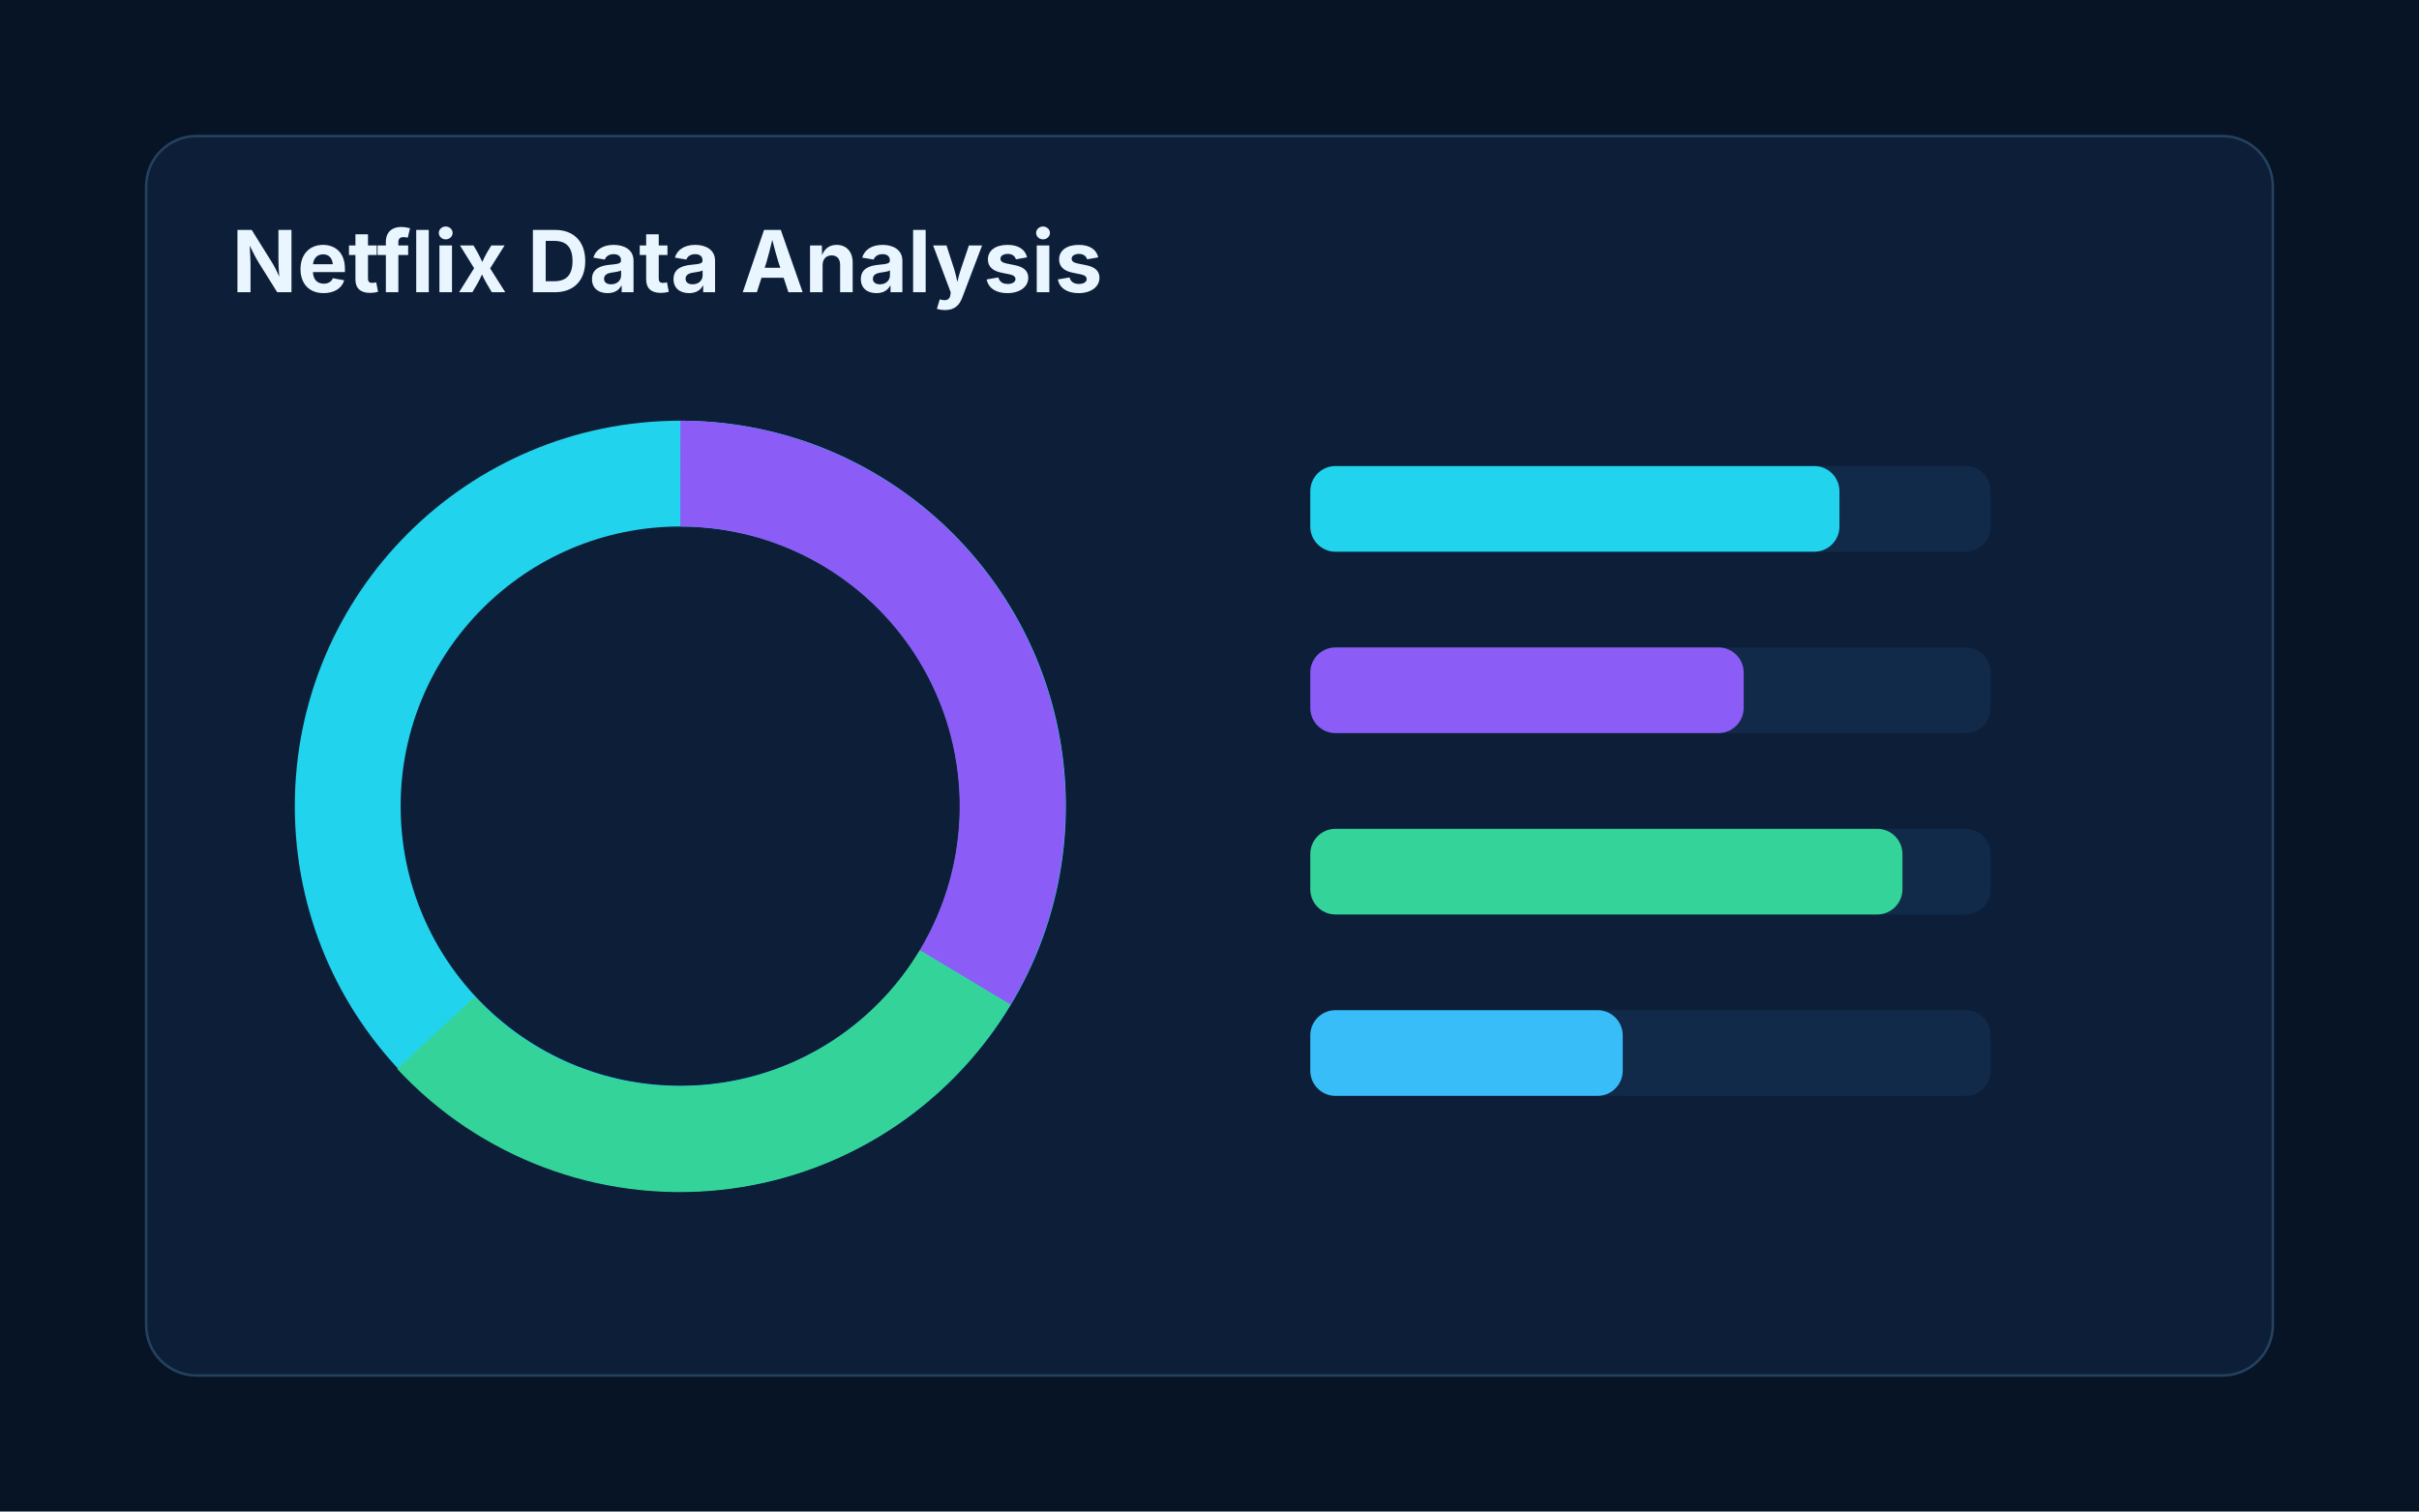
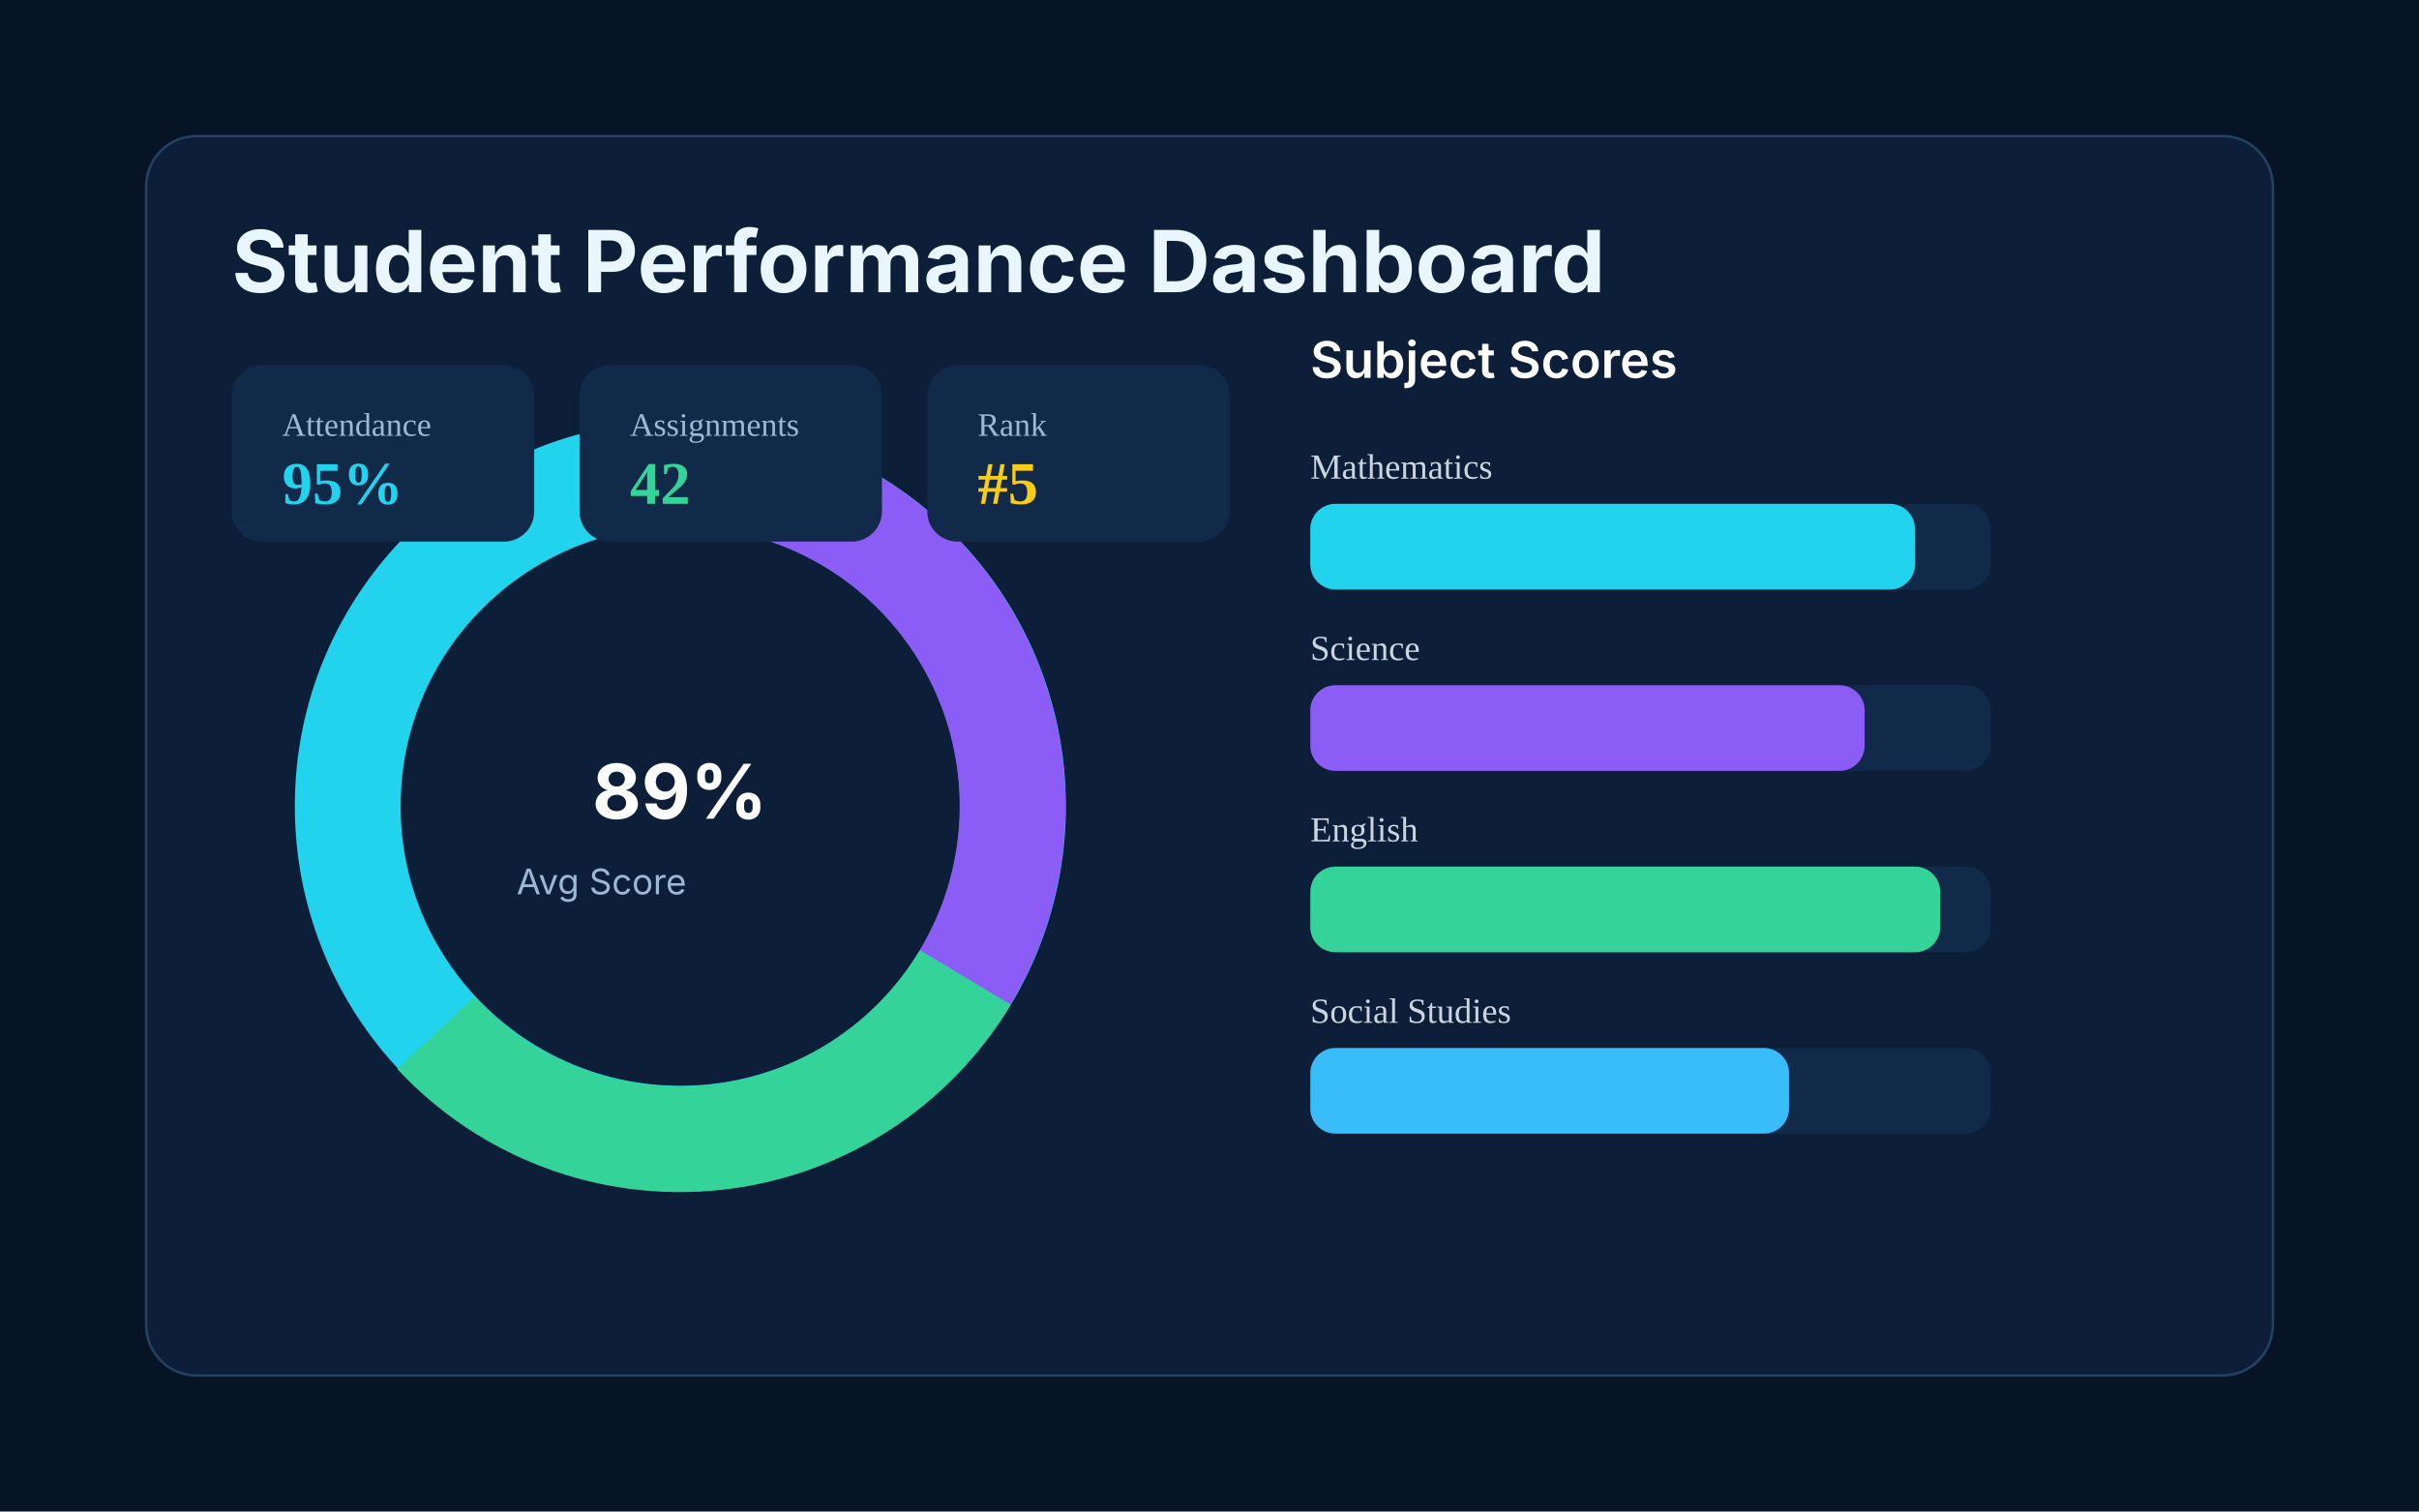
<svg xmlns="http://www.w3.org/2000/svg" viewBox="0 0 960 600" role="img" aria-labelledby="title desc">
  <rect width="960" height="600" fill="#071426" />
  <rect x="58" y="54" width="844" height="492" rx="20" fill="#0d1f38" stroke="#24415f" />
-   <text x="92" y="116" fill="#eaf6ff" font-family="Inter, Arial" font-size="34" font-weight="700">Netflix Data Analysis</text>
+   <text x="92" y="116" fill="#eaf6ff" font-family="Inter, Arial" font-size="34" font-weight="700">
+         Student Performance Dashboard
+   </text>
  <circle cx="270" cy="320" r="132" fill="none" stroke="#22d3ee" stroke-width="42" />
  <path d="M270 188a132 132 0 0 1 113 200" fill="none" stroke="#8b5cf6" stroke-width="42" />
  <path d="M383 388a132 132 0 0 1-210 22" fill="none" stroke="#34d399" stroke-width="42" />
-   <g transform="translate(520 185)">
-     <rect width="270" height="34" rx="10" fill="#122a49" />
-     <rect width="210" height="34" rx="10" fill="#22d3ee" />
-     <rect y="72" width="270" height="34" rx="10" fill="#122a49" />
-     <rect y="72" width="172" height="34" rx="10" fill="#8b5cf6" />
-     <rect y="144" width="270" height="34" rx="10" fill="#122a49" />
-     <rect y="144" width="235" height="34" rx="10" fill="#34d399" />
-     <rect y="216" width="270" height="34" rx="10" fill="#122a49" />
-     <rect y="216" width="124" height="34" rx="10" fill="#38bdf8" />
+   <text x="235" y="325" fill="#ffffff" font-size="30" font-family="Inter, Arial" font-weight="700">
+         89%
+   </text>
+   <text x="205" y="355" fill="#9db8d4" font-size="14" font-family="Inter, Arial">
+         Avg Score
+   </text>
+   <g transform="translate(520 165)">
+     <text x="0" y="-15" fill="#ffffff" font-size="20" font-family="Inter, Arial" font-weight="600">
+           Subject Scores
+     </text>
+     <text x="0" y="25" fill="#cbd5e1" font-size="14">Mathematics</text>
+     <rect y="35" width="270" height="34" rx="10" fill="#122a49" />
+     <rect y="35" width="240" height="34" rx="10" fill="#22d3ee" />
+     <text x="0" y="97" fill="#cbd5e1" font-size="14">Science</text>
+     <rect y="107" width="270" height="34" rx="10" fill="#122a49" />
+     <rect y="107" width="220" height="34" rx="10" fill="#8b5cf6" />
+     <text x="0" y="169" fill="#cbd5e1" font-size="14">English</text>
+     <rect y="179" width="270" height="34" rx="10" fill="#122a49" />
+     <rect y="179" width="250" height="34" rx="10" fill="#34d399" />
+     <text x="0" y="241" fill="#cbd5e1" font-size="14">Social Studies</text>
+     <rect y="251" width="270" height="34" rx="10" fill="#122a49" />
+     <rect y="251" width="190" height="34" rx="10" fill="#38bdf8" />
+   </g>
+   <g transform="translate(92 145)">
+     <rect width="120" height="70" rx="12" fill="#122a49" />
+     <text x="20" y="28" fill="#9db8d4" font-size="13">Attendance</text>
+     <text x="20" y="55" fill="#22d3ee" font-size="24" font-weight="700">95%</text>
+   </g>
+   <g transform="translate(230 145)">
+     <rect width="120" height="70" rx="12" fill="#122a49" />
+     <text x="20" y="28" fill="#9db8d4" font-size="13">Assignments</text>
+     <text x="20" y="55" fill="#34d399" font-size="24" font-weight="700">42</text>
+   </g>
+   <g transform="translate(368 145)">
+     <rect width="120" height="70" rx="12" fill="#122a49" />
+     <text x="20" y="28" fill="#9db8d4" font-size="13">Rank</text>
+     <text x="20" y="55" fill="#facc15" font-size="24" font-weight="700">#5</text>
  </g>
</svg>
